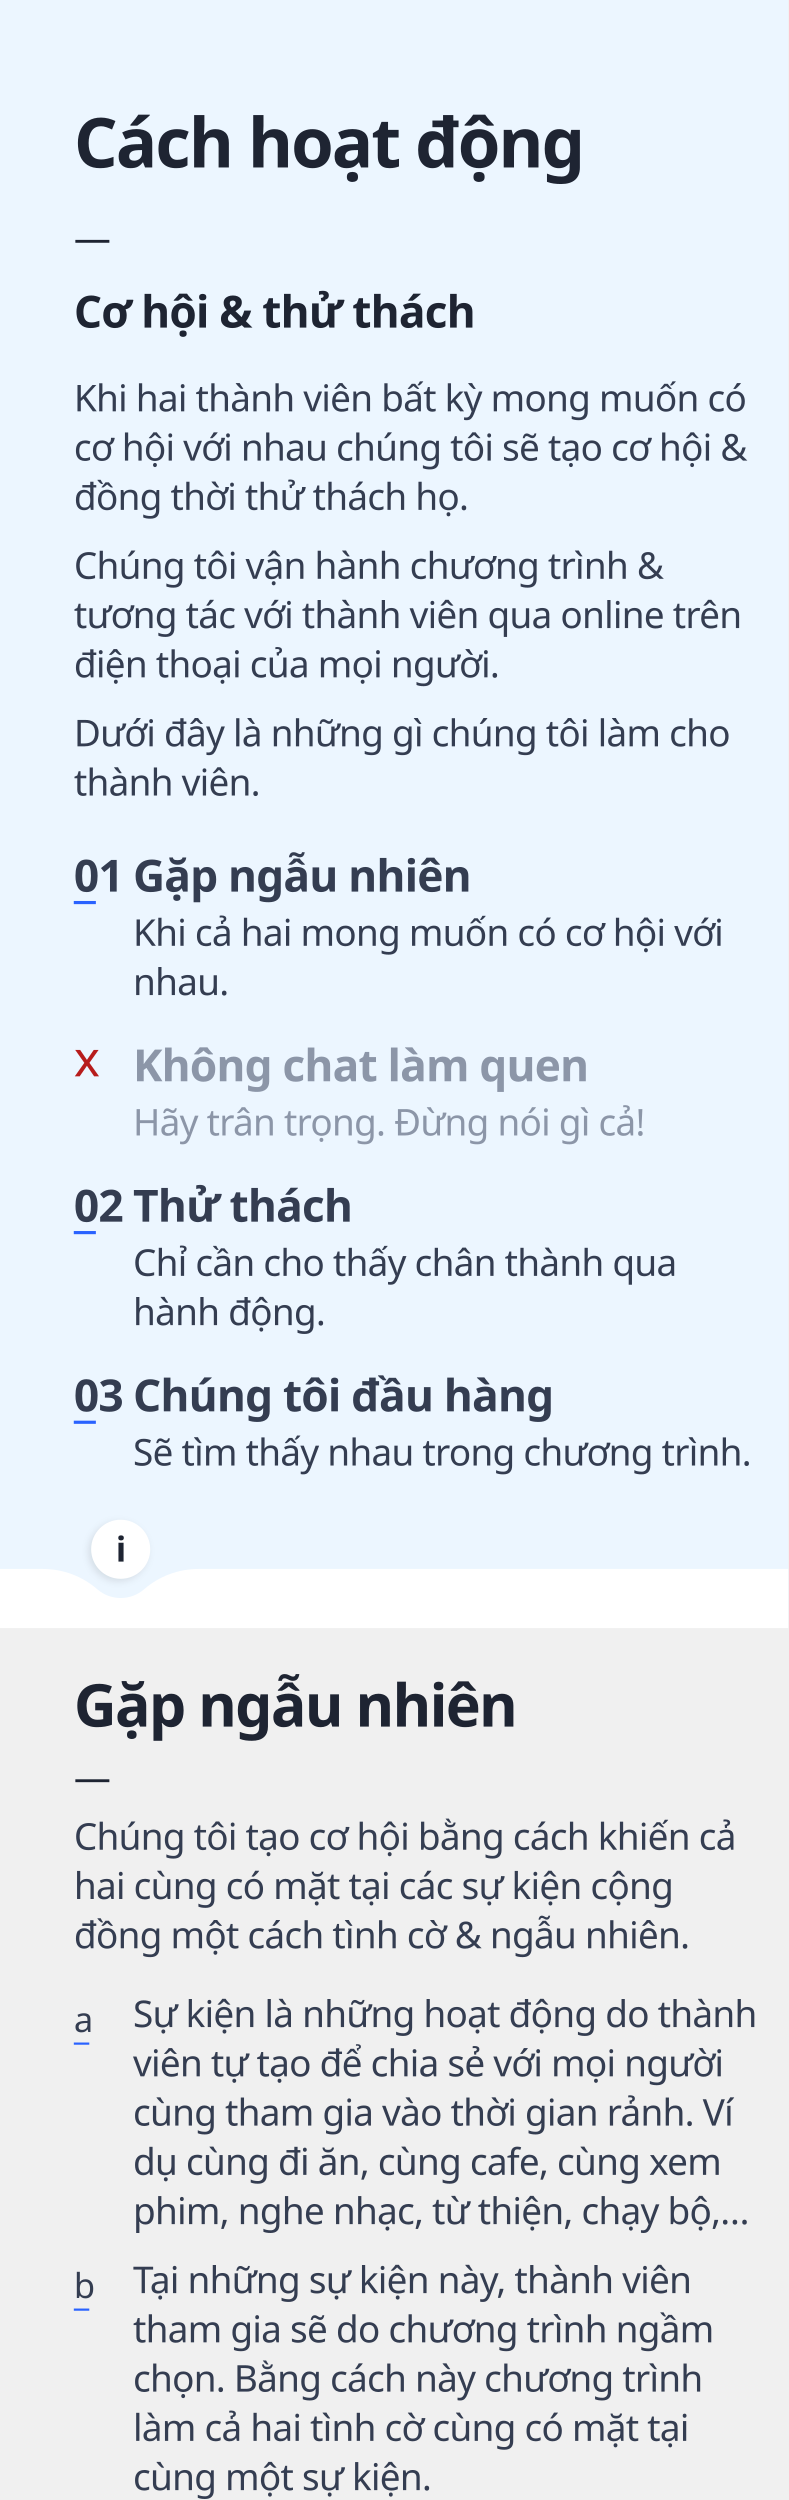
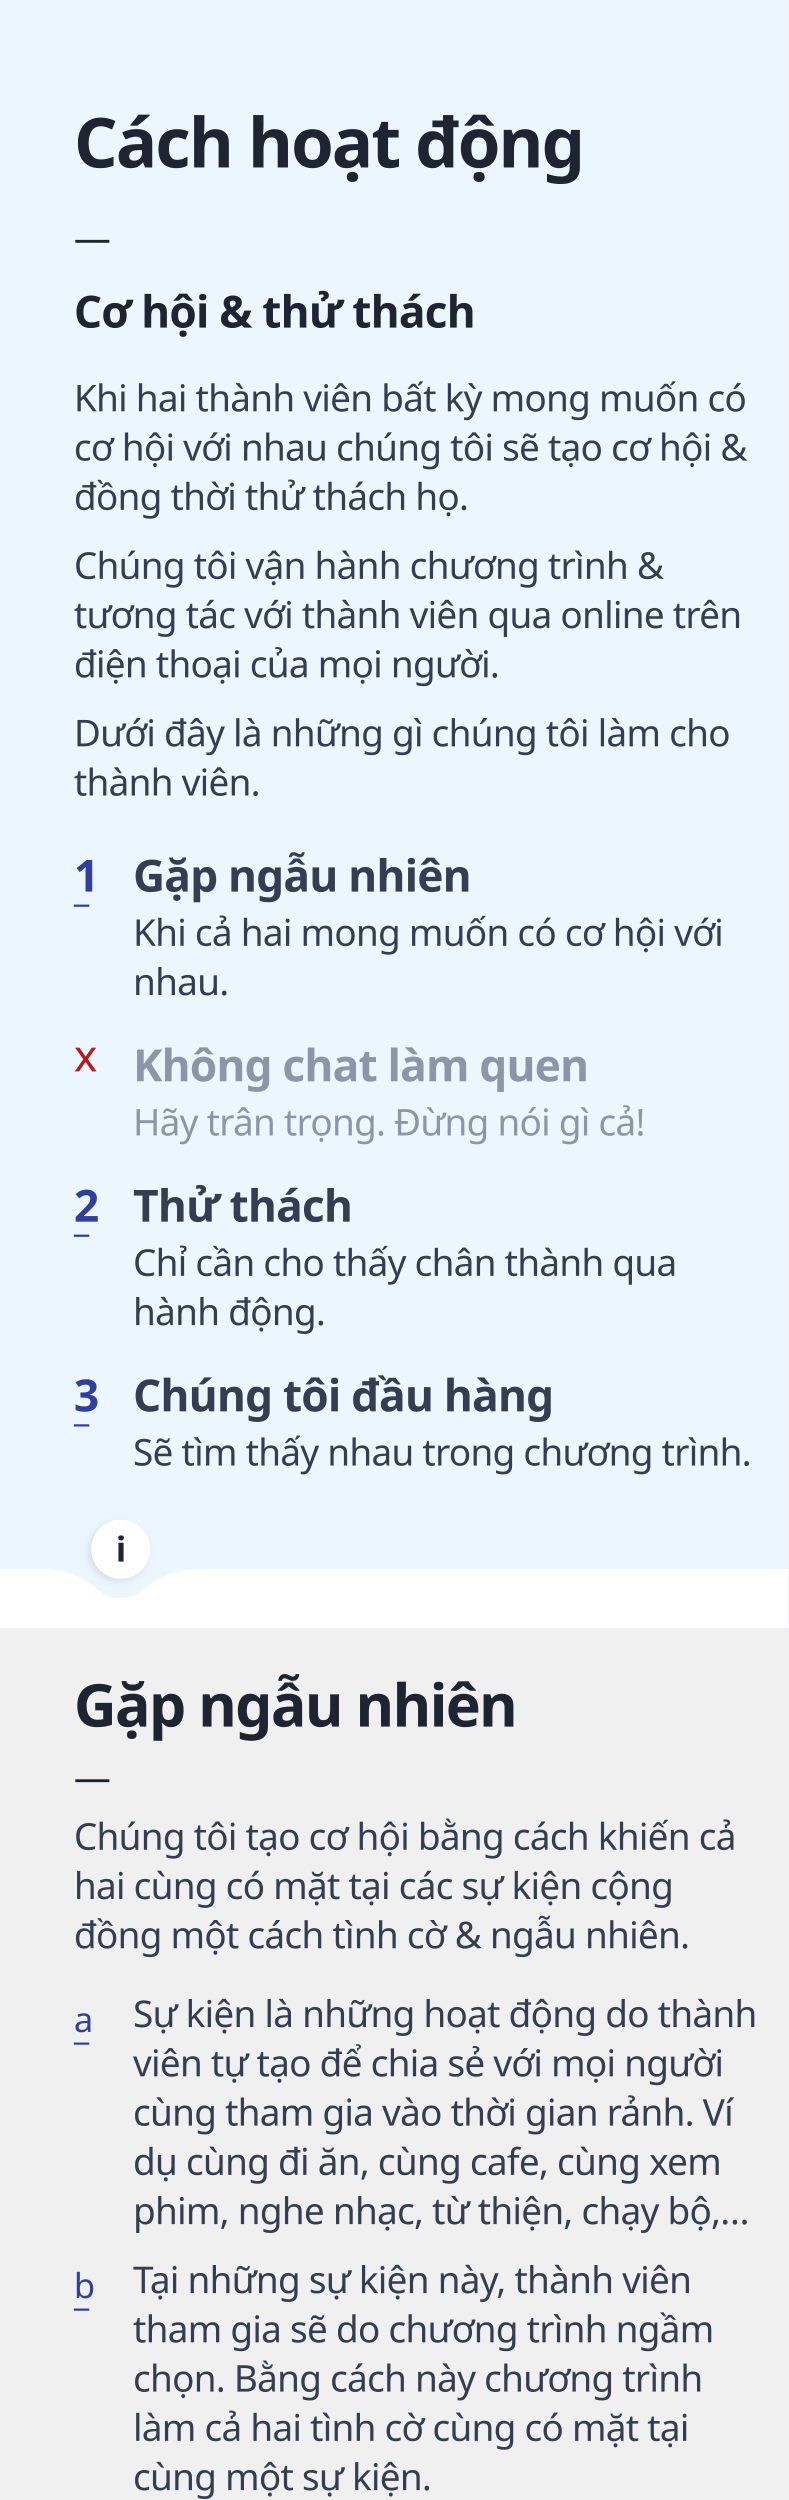
<svg xmlns="http://www.w3.org/2000/svg" xmlns:xlink="http://www.w3.org/1999/xlink" width="320px" height="1015px" viewBox="0 0 320 1015" version="1.1">
  <defs>
    <circle id="path-1" cx="49" cy="629" r="12" />
    <filter x="-25.0%" y="-16.7%" width="141.7%" height="141.7%" filterUnits="objectBoundingBox" id="filter-2">
      <feOffset dx="-1" dy="1" in="SourceAlpha" result="shadowOffsetOuter1" />
      <feGaussianBlur stdDeviation="1.5" in="shadowOffsetOuter1" result="shadowBlurOuter1" />
      <feColorMatrix values="0 0 0 0 0   0 0 0 0 0   0 0 0 0 0  0 0 0 0.1 0" type="matrix" in="shadowBlurOuter1" />
    </filter>
  </defs>
  <g id="4" stroke="none" stroke-width="1" fill="none" fill-rule="evenodd">
    <rect id="Rectangle" fill="#ECF6FF" x="0" y="0" width="320" height="658" />
    <g id="move" transform="translate(30, 47)">
      <text id="Dưới-đây-là-những-gì" font-family="GMVDINPro, GMV DIN Pro" font-size="15" font-weight="normal" line-spacing="20" letter-spacing="-0.3" fill="#343D51">
        <tspan x="0" y="256">Dưới đây là những gì chúng tôi làm cho </tspan>
        <tspan x="0" y="276">thành viên.</tspan>
      </text>
      <text id="Gặp-ngẫu-nhiên" font-family="GMVDINPro-CondBlack, GMV DIN Cond" font-size="18" font-style="condensed" font-weight="700" line-spacing="21" letter-spacing="-0.36" fill="#343D51">
        <tspan x="24" y="315">Gặp ngẫu nhiên</tspan>
      </text>
-       <text id="_" font-family="Chalkduster" font-size="20" font-weight="normal" line-spacing="52" fill="#2962FF">
-         <tspan x="0" y="317">_</tspan>
+       <text id="_" font-family="Chalkduster" font-size="14" font-weight="normal" line-spacing="38" fill="#303F9F">
+         <tspan x="0" y="319">_</tspan>
      </text>
-       <text id="01" font-family="GMVDINPro-CondBlack, GMV DIN Cond" font-size="18" font-style="condensed" font-weight="700" line-spacing="21" letter-spacing="-0.36" fill="#343D51">
-         <tspan x="0" y="315">01</tspan>
+       <text id="1" font-family="GMVDINPro-CondBlack, GMV DIN Cond" font-size="18" font-style="condensed" font-weight="700" line-spacing="21" letter-spacing="-0.36" fill="#303F9F">
+         <tspan x="0" y="315">1</tspan>
      </text>
      <text id="Khi-cả-hai-mong-muốn" font-family="GMVDINPro, GMV DIN Pro" font-size="15" font-weight="normal" line-spacing="20" letter-spacing="-0.3" fill="#343D51">
        <tspan x="24" y="337">Khi cả hai mong muốn có cơ hội với </tspan>
        <tspan x="24" y="357">nhau.</tspan>
      </text>
-       <text id="x" font-family="Chalkduster" font-size="20" font-weight="normal" line-spacing="52" fill="#B71C1C">
-         <tspan x="0" y="390">x</tspan>
+       <text id="x" font-family="Chalkduster" font-size="18" font-weight="normal" line-spacing="52" fill="#B71C1C">
+         <tspan x="0" y="388">x</tspan>
      </text>
      <text id="Không-chat-làm-quen" font-family="GMVDINPro-CondBlack, GMV DIN Cond" font-size="18" font-style="condensed" font-weight="700" line-spacing="21" letter-spacing="-0.36" fill="#8C96A8">
        <tspan x="24" y="392">Không chat làm quen</tspan>
      </text>
      <text id="Hãy-trân-trọng.-Đừng" font-family="GMVDINPro, GMV DIN Pro" font-size="15" font-weight="normal" line-spacing="20" letter-spacing="-0.3" fill="#8C96A8">
        <tspan x="24" y="414">Hãy trân trọng. Đừng nói gì cả!</tspan>
      </text>
-       <text id="_" font-family="Chalkduster" font-size="20" font-weight="normal" line-spacing="52" fill="#2962FF">
-         <tspan x="0" y="451">_</tspan>
+       <text id="_" font-family="Chalkduster" font-size="14" font-weight="normal" line-spacing="38" fill="#303F9F">
+         <tspan x="0" y="453">_</tspan>
      </text>
-       <text id="02" font-family="GMVDINPro-CondBlack, GMV DIN Cond" font-size="18" font-style="condensed" font-weight="700" line-spacing="21" letter-spacing="-0.36" fill="#343D51">
-         <tspan x="0" y="449">02</tspan>
+       <text id="2" font-family="GMVDINPro-CondBlack, GMV DIN Cond" font-size="18" font-style="condensed" font-weight="700" line-spacing="21" letter-spacing="-0.36" fill="#303F9F">
+         <tspan x="0" y="449">2</tspan>
      </text>
      <text id="Chỉ-cần-cho-thấy-châ" font-family="GMVDINPro, GMV DIN Pro" font-size="15" font-weight="normal" line-spacing="20" letter-spacing="-0.3" fill="#343D51">
        <tspan x="24" y="471">Chỉ cần cho thấy chân thành qua </tspan>
        <tspan x="24" y="491">hành động.</tspan>
      </text>
      <text id="Thử-thách" font-family="GMVDINPro-CondBlack, GMV DIN Cond" font-size="18" font-style="condensed" font-weight="700" line-spacing="21" letter-spacing="-0.36" fill="#343D51">
        <tspan x="24" y="449">Thử thách</tspan>
      </text>
-       <text id="_" font-family="Chalkduster" font-size="20" font-weight="normal" line-spacing="52" fill="#2962FF">
-         <tspan x="0" y="528">_</tspan>
+       <text id="_" font-family="Chalkduster" font-size="14" font-weight="normal" line-spacing="38" fill="#303F9F">
+         <tspan x="0" y="530">_</tspan>
      </text>
-       <text id="03" font-family="GMVDINPro-CondBlack, GMV DIN Cond" font-size="18" font-style="condensed" font-weight="700" line-spacing="21" letter-spacing="-0.36" fill="#343D51">
-         <tspan x="0" y="526">03</tspan>
+       <text id="3" font-family="GMVDINPro-CondBlack, GMV DIN Cond" font-size="18" font-style="condensed" font-weight="700" line-spacing="21" letter-spacing="-0.36" fill="#303F9F">
+         <tspan x="0" y="526">3</tspan>
      </text>
      <text id="Sẽ-tìm-thấy-nhau-tro" font-family="GMVDINPro, GMV DIN Pro" font-size="15" font-weight="normal" line-spacing="20" letter-spacing="-0.3" fill="#343D51">
        <tspan x="24" y="548">Sẽ tìm thấy nhau trong chương trình. </tspan>
      </text>
      <text id="Chúng-tôi-đầu-hàng" font-family="GMVDINPro-CondBlack, GMV DIN Cond" font-size="18" font-style="condensed" font-weight="700" line-spacing="21" letter-spacing="-0.36" fill="#343D51">
        <tspan x="24" y="526">Chúng tôi đầu hàng</tspan>
      </text>
      <text id="Chúng-tôi-vận-hành-c" font-family="GMVDINPro, GMV DIN Pro" font-size="15" font-weight="normal" line-spacing="20" letter-spacing="-0.3" fill="#343D51">
        <tspan x="0" y="188">Chúng tôi vận hành chương trình &amp; </tspan>
        <tspan x="0" y="208">tương tác với thành viên qua online trên </tspan>
        <tspan x="0" y="228">điện thoại của mọi người.</tspan>
      </text>
      <text id="Khi-hai-thành-viên-b" font-family="GMVDINPro, GMV DIN Pro" font-size="15" font-weight="normal" line-spacing="20" letter-spacing="-0.3" fill="#343D51">
        <tspan x="0" y="120">Khi hai thành viên bất kỳ mong muốn có </tspan>
        <tspan x="0" y="140">cơ hội với nhau chúng tôi sẽ tạo cơ hội &amp; </tspan>
        <tspan x="0" y="160">đồng thời thử thách họ.</tspan>
      </text>
      <text id="Cơ-hội-&amp;-thử-thách" font-family="GMVDINPro-CondBlack, GMV DIN Cond" font-size="18" font-style="condensed" font-weight="700" line-spacing="21" letter-spacing="-0.36" fill="#1E2432">
        <tspan x="0" y="86">Cơ hội &amp; thử thách</tspan>
      </text>
      <text id="Cách-hoạt-động" font-family="GMVDINPro-CondBlack, GMV DIN Cond" font-size="28" font-style="condensed" font-weight="700" line-spacing="28" letter-spacing="-0.84" fill="#1E2432">
        <tspan x="0" y="21">Cách hoạt động</tspan>
      </text>
      <text id="—" font-family="GMVDINPro, GMV DIN Pro" font-size="15" font-weight="normal" line-spacing="20" letter-spacing="-0.3" fill="#1E2432">
        <tspan x="0" y="55">—</tspan>
      </text>
    </g>
    <path d="M0,637 L17.418,637 C25.532,637 33.373,639.93 39.5,645.25 L39.5,645.25 C44.949,649.982 53.051,649.982 58.5,645.25 L58.5,645.25 C64.627,639.93 72.468,637 80.582,637 L320,637 L320,661 L0,661 L0,637 Z" id="Rectangle" fill="#FFFFFF" />
    <g id="move" transform="translate(30, 683)">
      <text id="Chúng-tôi-tạo-cơ-hội" font-family="GMVDINPro, GMV DIN Pro" font-size="15" font-weight="normal" line-spacing="20" letter-spacing="-0.3" fill="#343D51">
        <tspan x="0" y="68">Chúng tôi tạo cơ hội bằng cách khiến cả </tspan>
        <tspan x="0" y="88">hai cùng có mặt tại các sự kiện cộng </tspan>
        <tspan x="0" y="108">đồng một cách tình cờ &amp; ngẫu nhiên.</tspan>
      </text>
      <text id="Gặp-ngẫu-nhiên" font-family="GMVDINPro-CondBlack, GMV DIN Cond" font-size="24" font-style="condensed" font-weight="700" line-spacing="25" letter-spacing="-0.72" fill="#1E2432">
        <tspan x="0" y="18">Gặp ngẫu nhiên</tspan>
      </text>
      <text id="—" font-family="GMVDINPro, GMV DIN Pro" font-size="15" font-weight="normal" line-spacing="20" letter-spacing="-0.3" fill="#1E2432">
        <tspan x="0" y="44">—</tspan>
      </text>
-       <text id="_" font-family="Chalkduster" font-size="14" font-weight="normal" line-spacing="38" fill="#2962FF">
+       <text id="_" font-family="Chalkduster" font-size="14" font-weight="normal" line-spacing="38" fill="#303F9F">
        <tspan x="0" y="145">_</tspan>
      </text>
-       <text id="a" font-family="Chalkduster" font-size="14" font-weight="normal" line-spacing="38" fill="#343D51">
+       <text id="a" font-family="Chalkduster" font-size="14" font-weight="normal" line-spacing="38" fill="#303F9F">
        <tspan x="0" y="142">a</tspan>
      </text>
      <text id="Sự-kiện-là-những-hoạ" font-family="GMVDINPro, GMV DIN Pro" font-size="15" font-weight="normal" line-spacing="20" letter-spacing="-0.3" fill="#343D51">
        <tspan x="24" y="140">Sự kiện là những hoạt động do thành </tspan>
        <tspan x="24" y="160">viên tự tạo để chia sẻ với mọi người </tspan>
        <tspan x="24" y="180">cùng tham gia vào thời gian rảnh. Ví </tspan>
        <tspan x="24" y="200">dụ cùng đi ăn, cùng cafe, cùng xem </tspan>
        <tspan x="24" y="220">phim, nghe nhạc, từ thiện, chạy bộ,…</tspan>
      </text>
-       <text id="_" font-family="Chalkduster" font-size="14" font-weight="normal" line-spacing="38" fill="#2962FF">
+       <text id="_" font-family="Chalkduster" font-size="14" font-weight="normal" line-spacing="38" fill="#303F9F">
        <tspan x="0" y="253">_</tspan>
      </text>
-       <text id="b" font-family="Chalkduster" font-size="14" font-weight="normal" line-spacing="38" fill="#343D51">
+       <text id="b" font-family="Chalkduster" font-size="14" font-weight="normal" line-spacing="38" fill="#303F9F">
        <tspan x="0" y="250">b</tspan>
      </text>
      <text id="Tại-những-sự-kiện-nà" font-family="GMVDINPro, GMV DIN Pro" font-size="15" font-weight="normal" line-spacing="20" letter-spacing="-0.3" fill="#343D51">
        <tspan x="24" y="248">Tại những sự kiện này, thành viên </tspan>
        <tspan x="24" y="268">tham gia sẽ do chương trình ngầm </tspan>
        <tspan x="24" y="288">chọn. Bằng cách này chương trình </tspan>
        <tspan x="24" y="308">làm cả hai tình cờ cùng có mặt tại </tspan>
        <tspan x="24" y="328">cùng một sự kiện.</tspan>
      </text>
    </g>
    <g id="Oval">
      <use fill="black" fill-opacity="1" filter="url(#filter-2)" xlink:href="#path-1" />
      <use fill="#FFFFFF" fill-rule="evenodd" xlink:href="#path-1" />
    </g>
    <text id="i" font-family="GMVDINPro-Bold, GMV DIN Pro" font-size="14" font-style="expanded" font-weight="bold" fill="#1E2432">
      <tspan x="47" y="634">i</tspan>
    </text>
  </g>
</svg>
